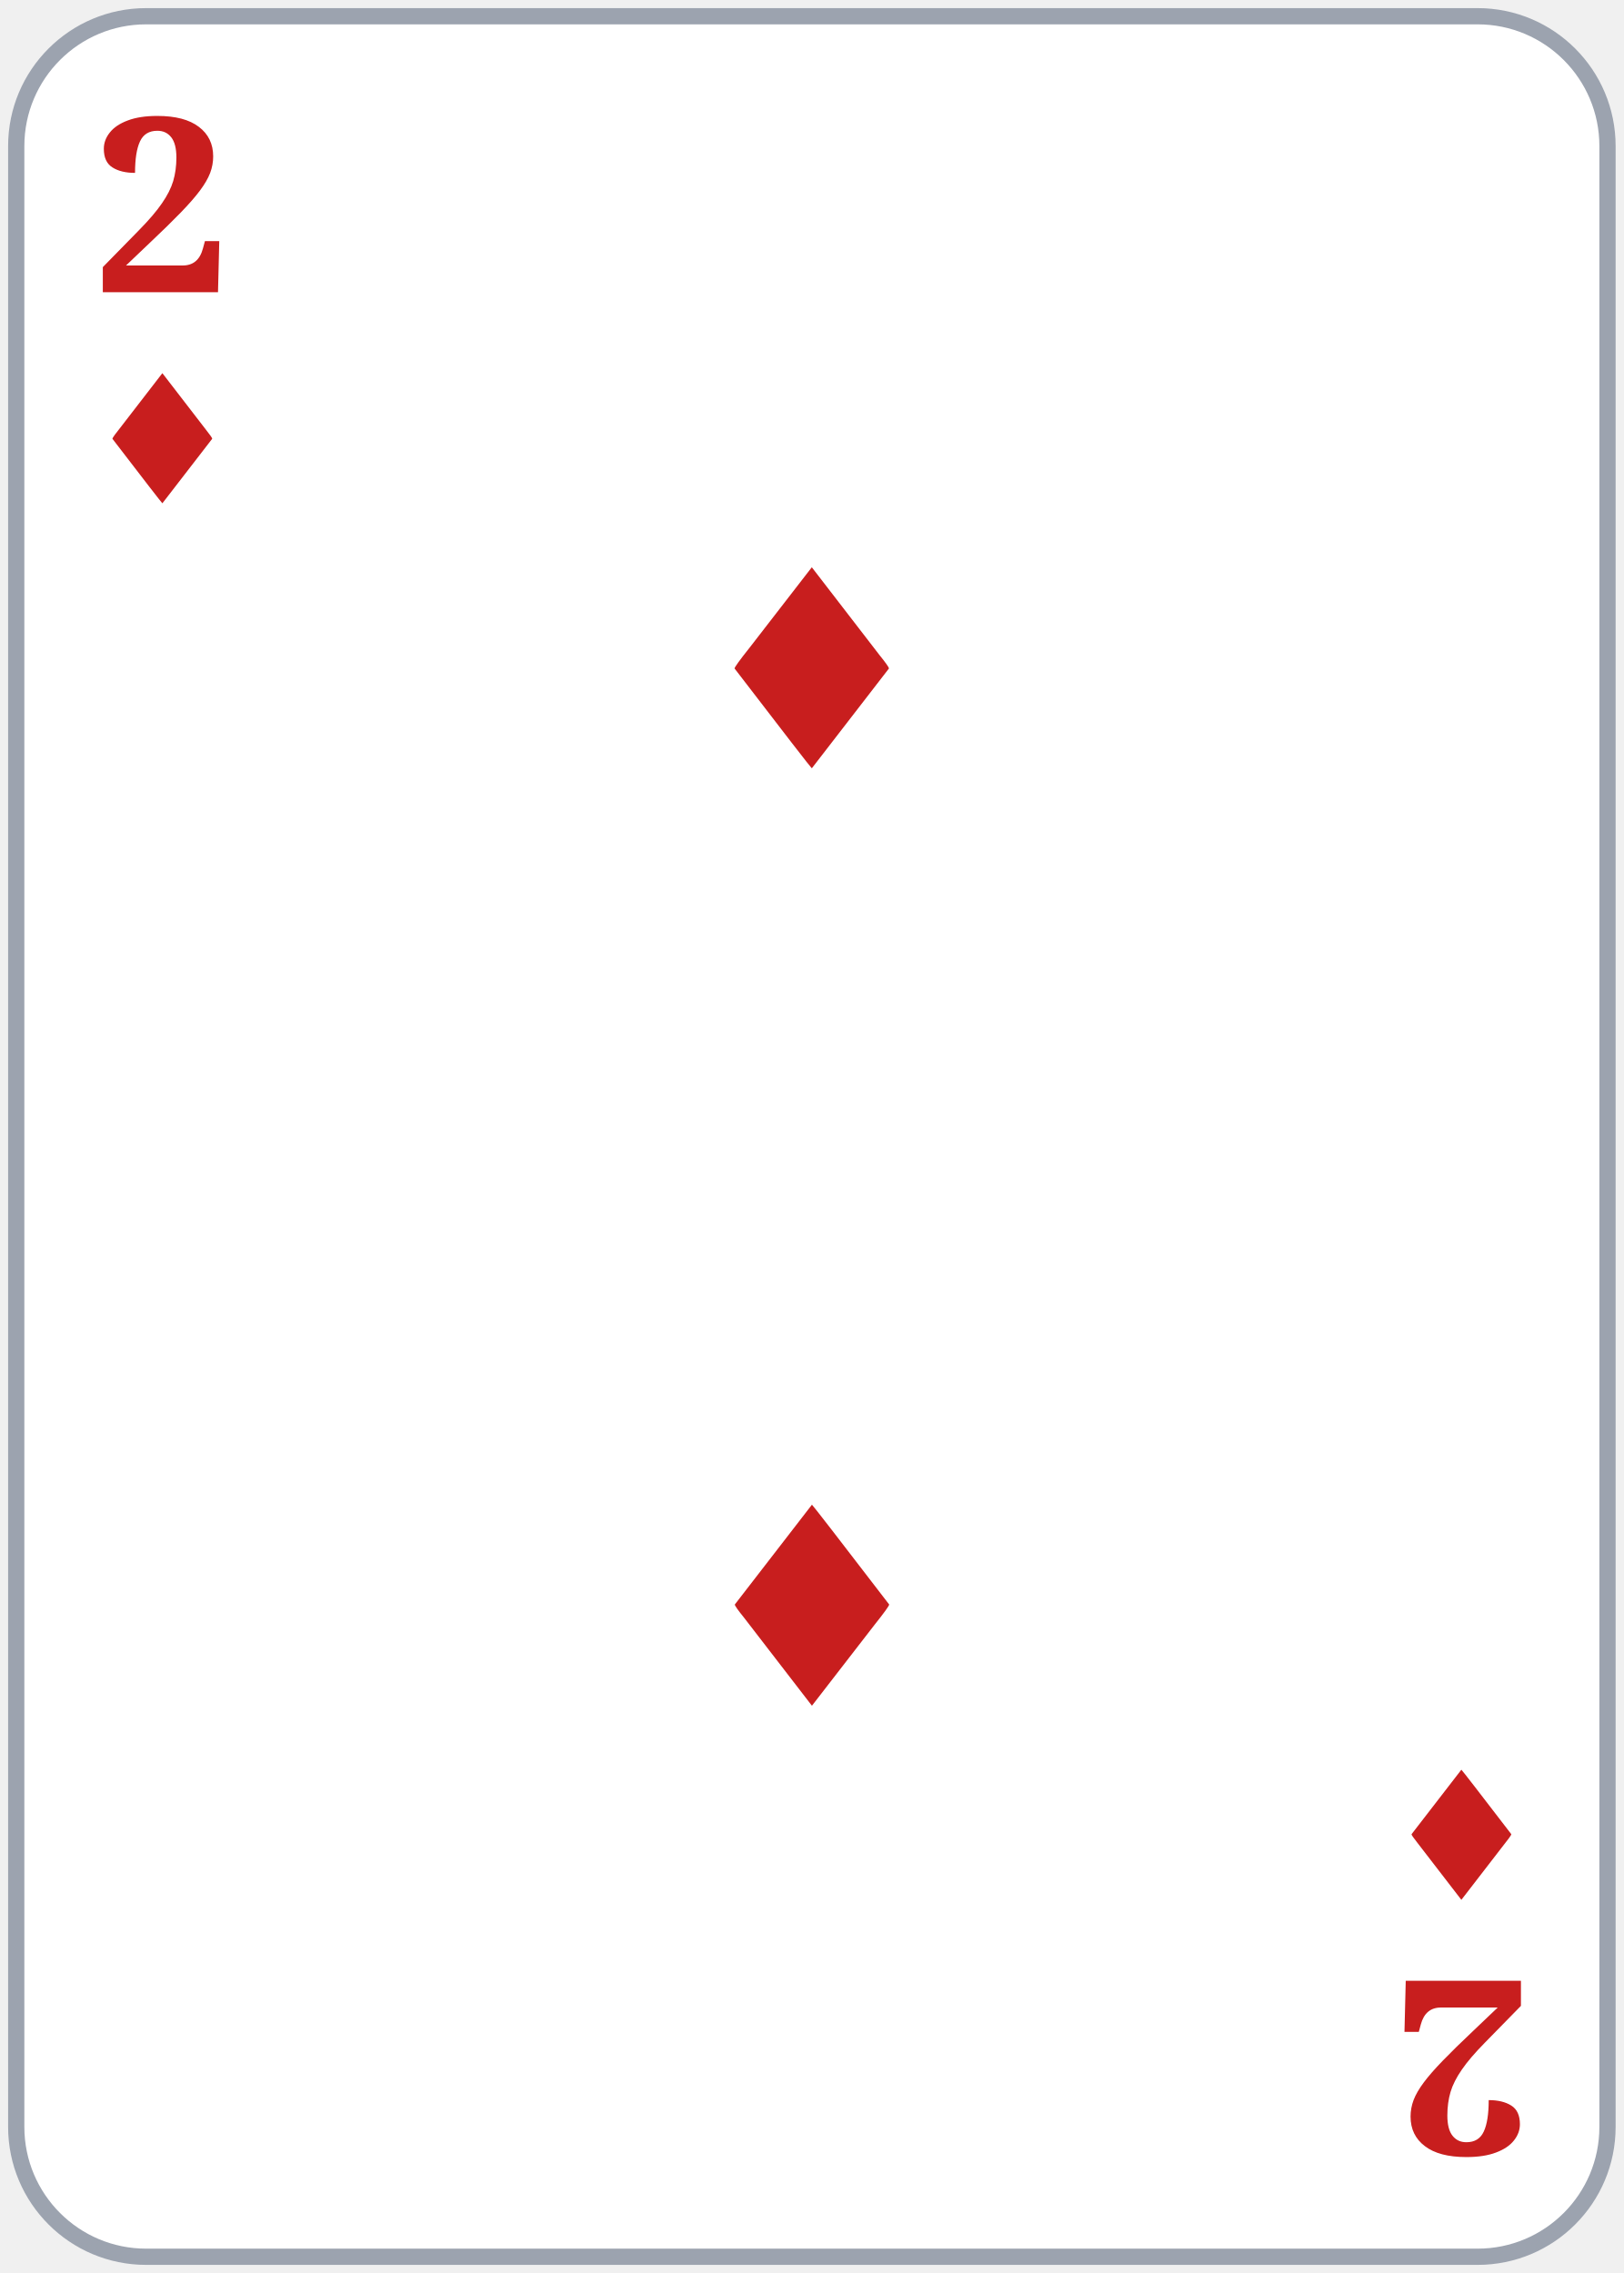
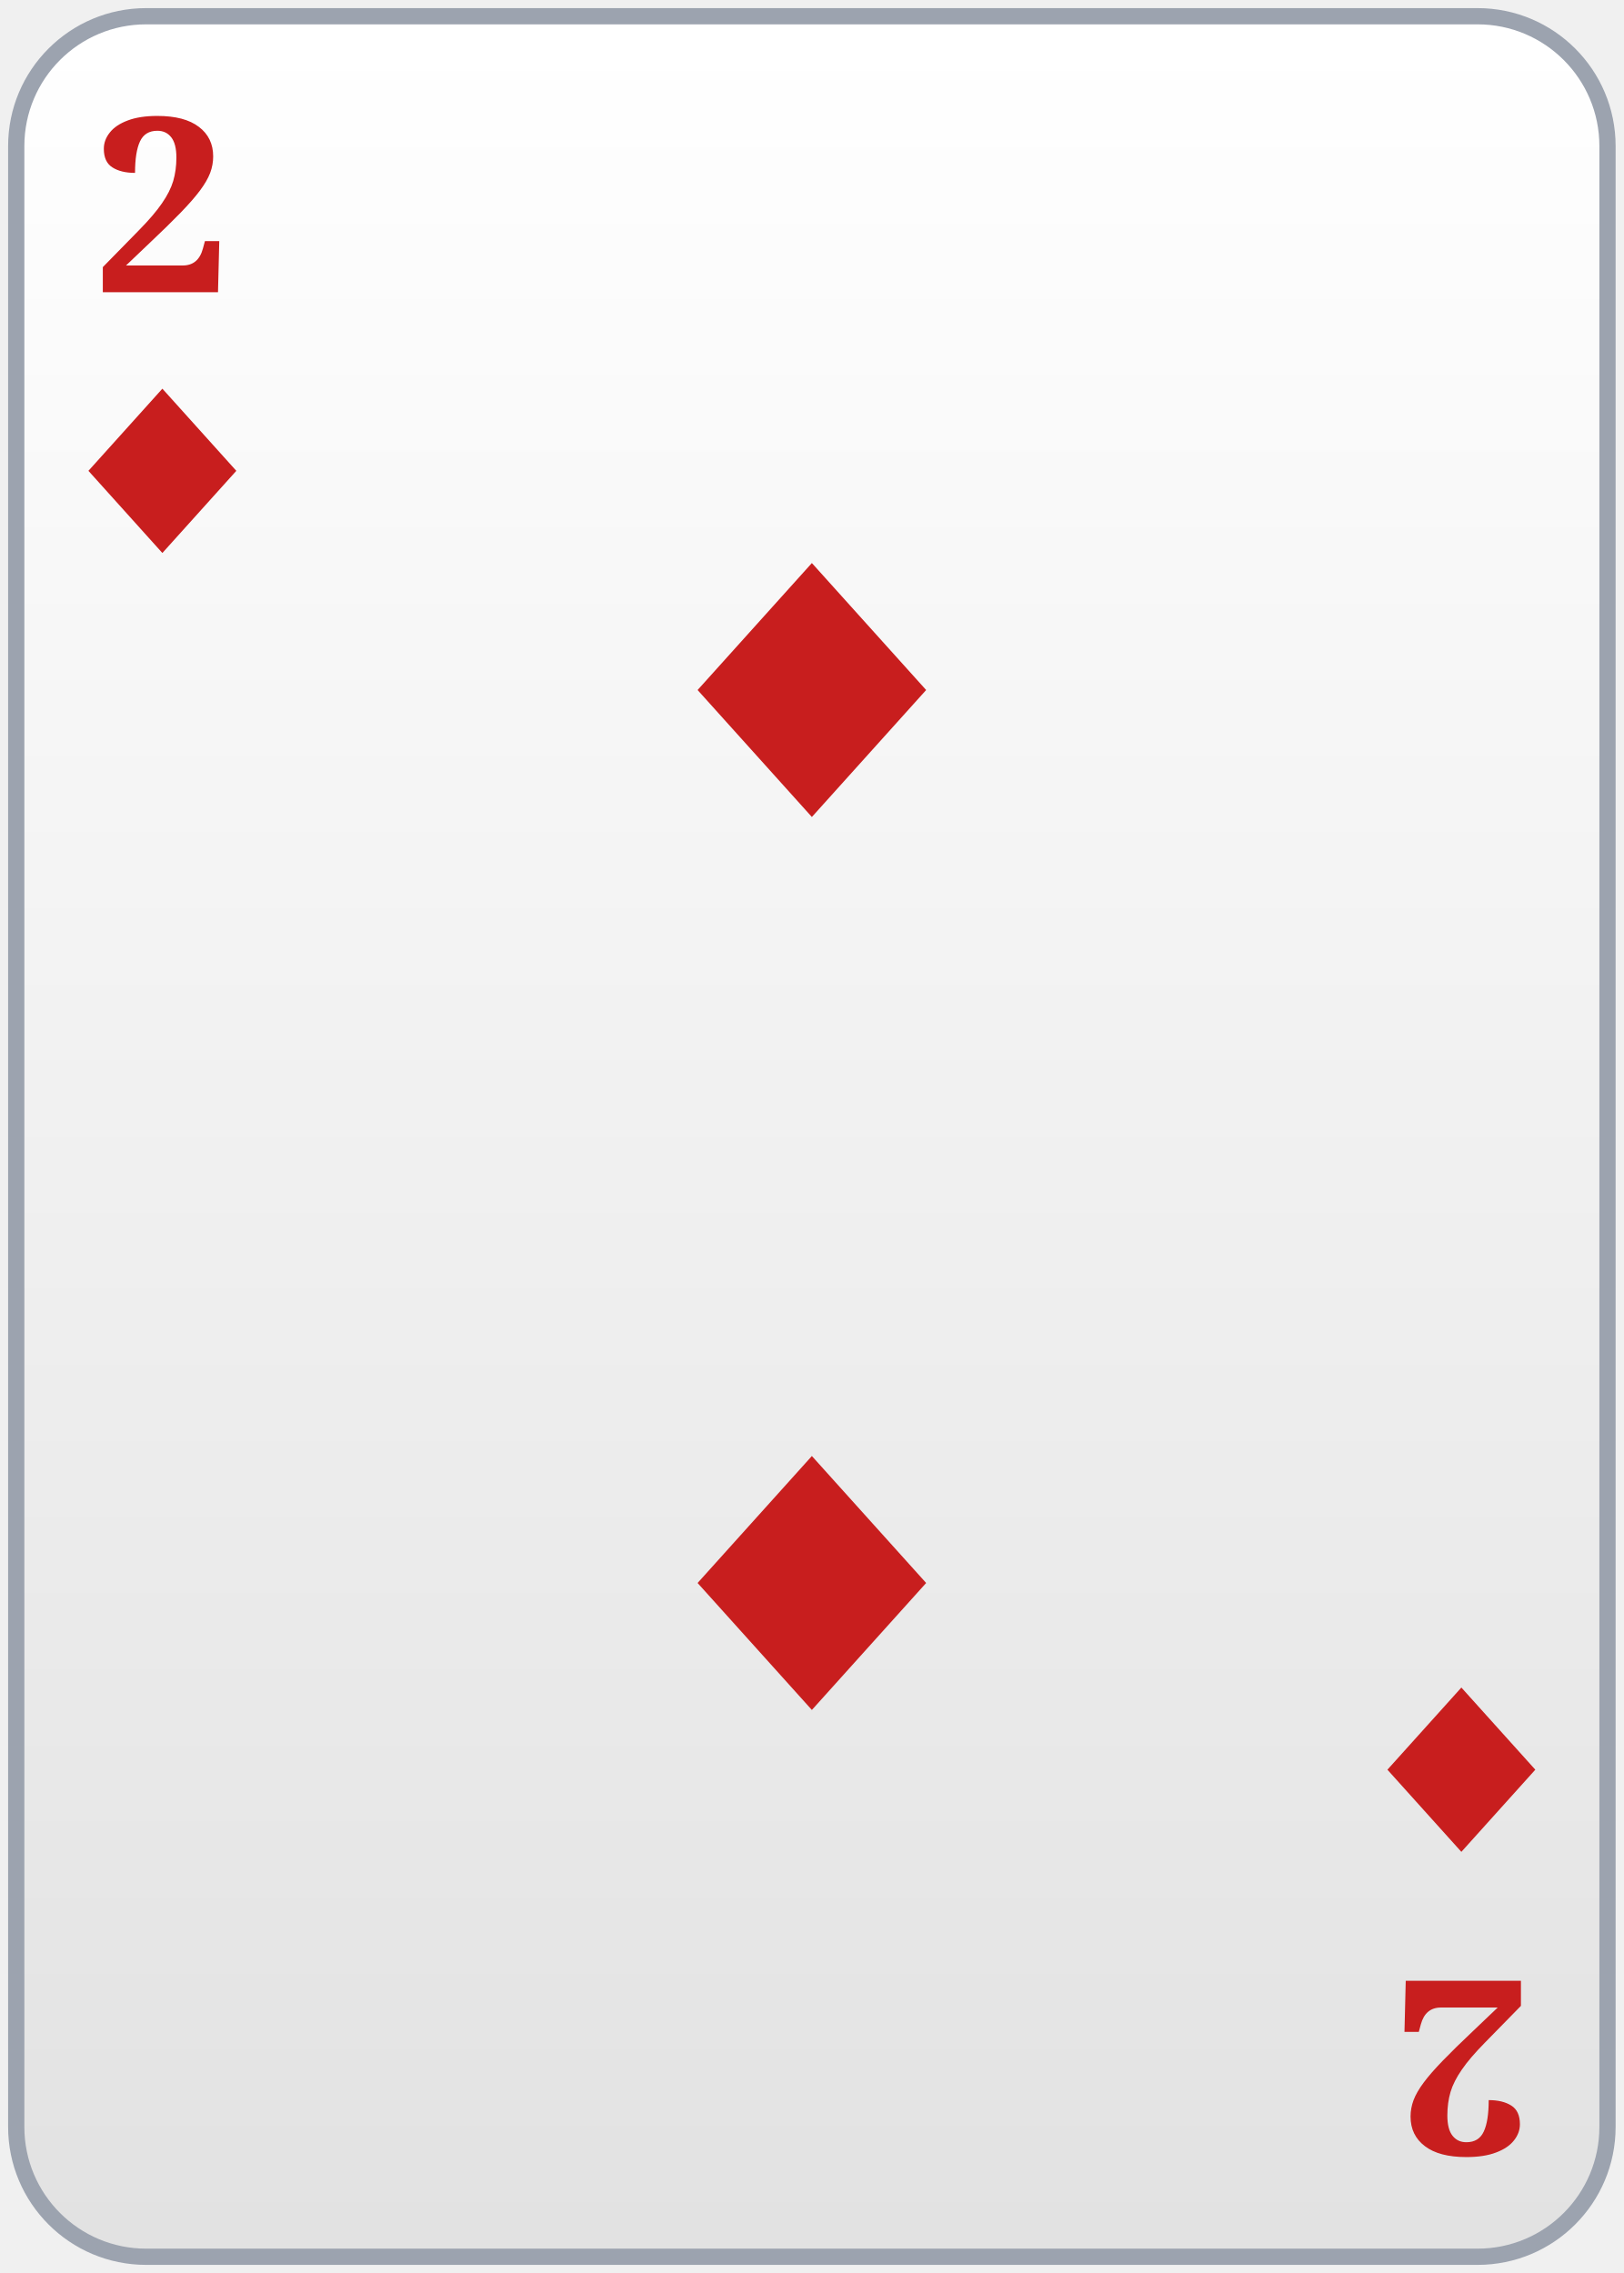
<svg xmlns="http://www.w3.org/2000/svg" viewBox="0 0 200 280" width="200" height="280" role="img" aria-label="2♦">
-   <rect x="2" y="2" width="196" height="276" rx="16" fill="#ffffff" stroke="#9ca3af" stroke-width="2" />
+   <defs>
+     <linearGradient id="bg" x1="0" y1="0" x2="0" y2="1">
+       <stop offset="0%" stop-color="#ffffff" />
+       <stop offset="100%" stop-color="#e2e2e2" />
+     </linearGradient>
+   </defs>
+   <rect x="2" y="2" width="196" height="276" rx="16" fill="url(#bg)" stroke="#9ca3af" stroke-width="2" />
  <text x="20" y="36" font-family="Georgia,serif" font-size="30" font-weight="bold" fill="#c81e1e" text-anchor="middle">2</text>
-   <text x="20" y="62" font-family="Georgia,serif" font-size="22" fill="#c81e1e" text-anchor="middle">♦</text>
+   <g transform="translate(20,58) rotate(0) scale(0.198,0.220) translate(-50,-50)">
+     <polygon points="50,4 96,50 50,96 4,50" fill="#c81e1e" />
+   </g>
  <g transform="rotate(180 180 244)">
    <text x="180" y="244" font-family="Georgia,serif" font-size="30" font-weight="bold" fill="#c81e1e" text-anchor="middle">2</text>
-     <text x="180" y="270" font-family="Georgia,serif" font-size="22" fill="#c81e1e" text-anchor="middle">♦</text>
+     <g transform="translate(180,270) rotate(0) scale(0.198,0.220) translate(-50,-50)">
+       <polygon points="50,4 96,50 50,96 4,50" fill="#c81e1e" />
+     </g>
  </g>
-   <text x="100" y="85" font-family="Georgia,serif" font-size="34" fill="#c81e1e" text-anchor="middle" dominant-baseline="middle">♦</text>
-   <text x="100" y="195" font-family="Georgia,serif" font-size="34" fill="#c81e1e" text-anchor="middle" dominant-baseline="middle" transform="rotate(180 100 195)">♦</text>
+   <g transform="translate(100,85) rotate(0) scale(0.306,0.340) translate(-50,-50)">
+     <polygon points="50,4 96,50 50,96 4,50" fill="#c81e1e" />
+   </g>
+   <g transform="translate(100,195) rotate(180) scale(0.306,0.340) translate(-50,-50)">
+     <polygon points="50,4 96,50 50,96 4,50" fill="#c81e1e" />
+   </g>
</svg>
